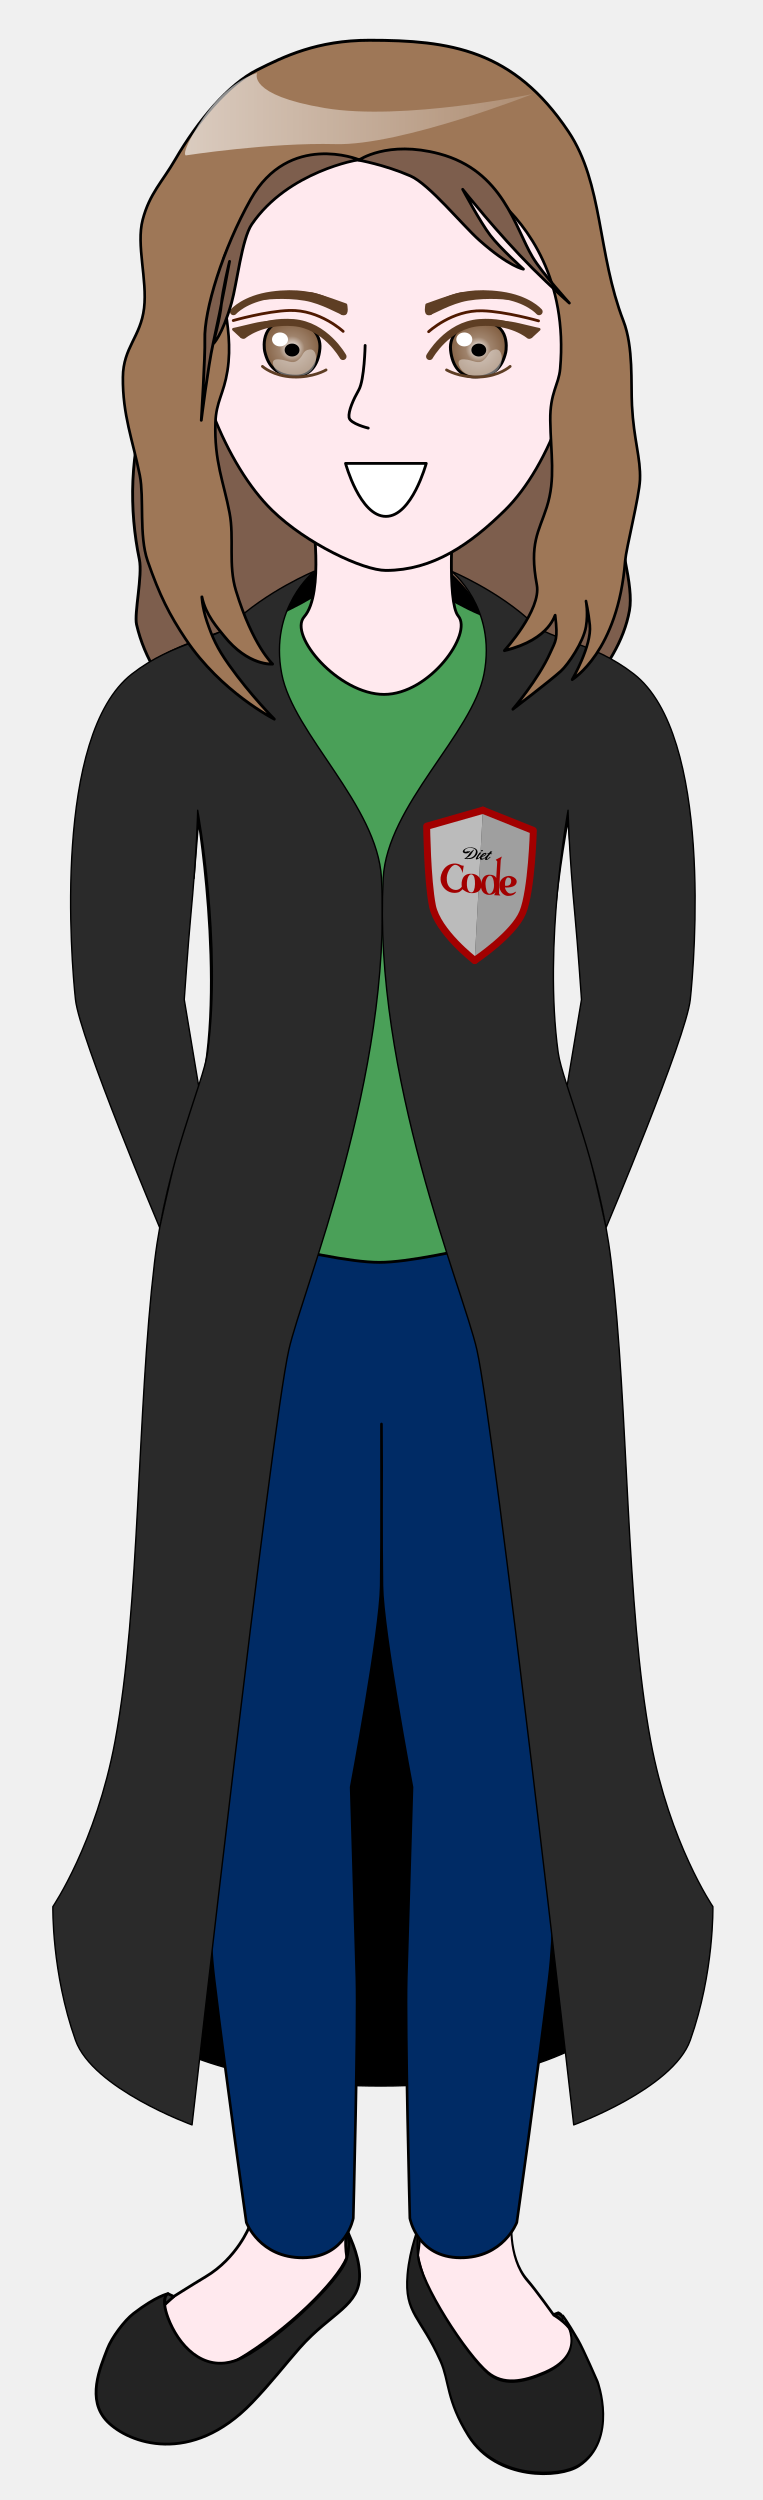
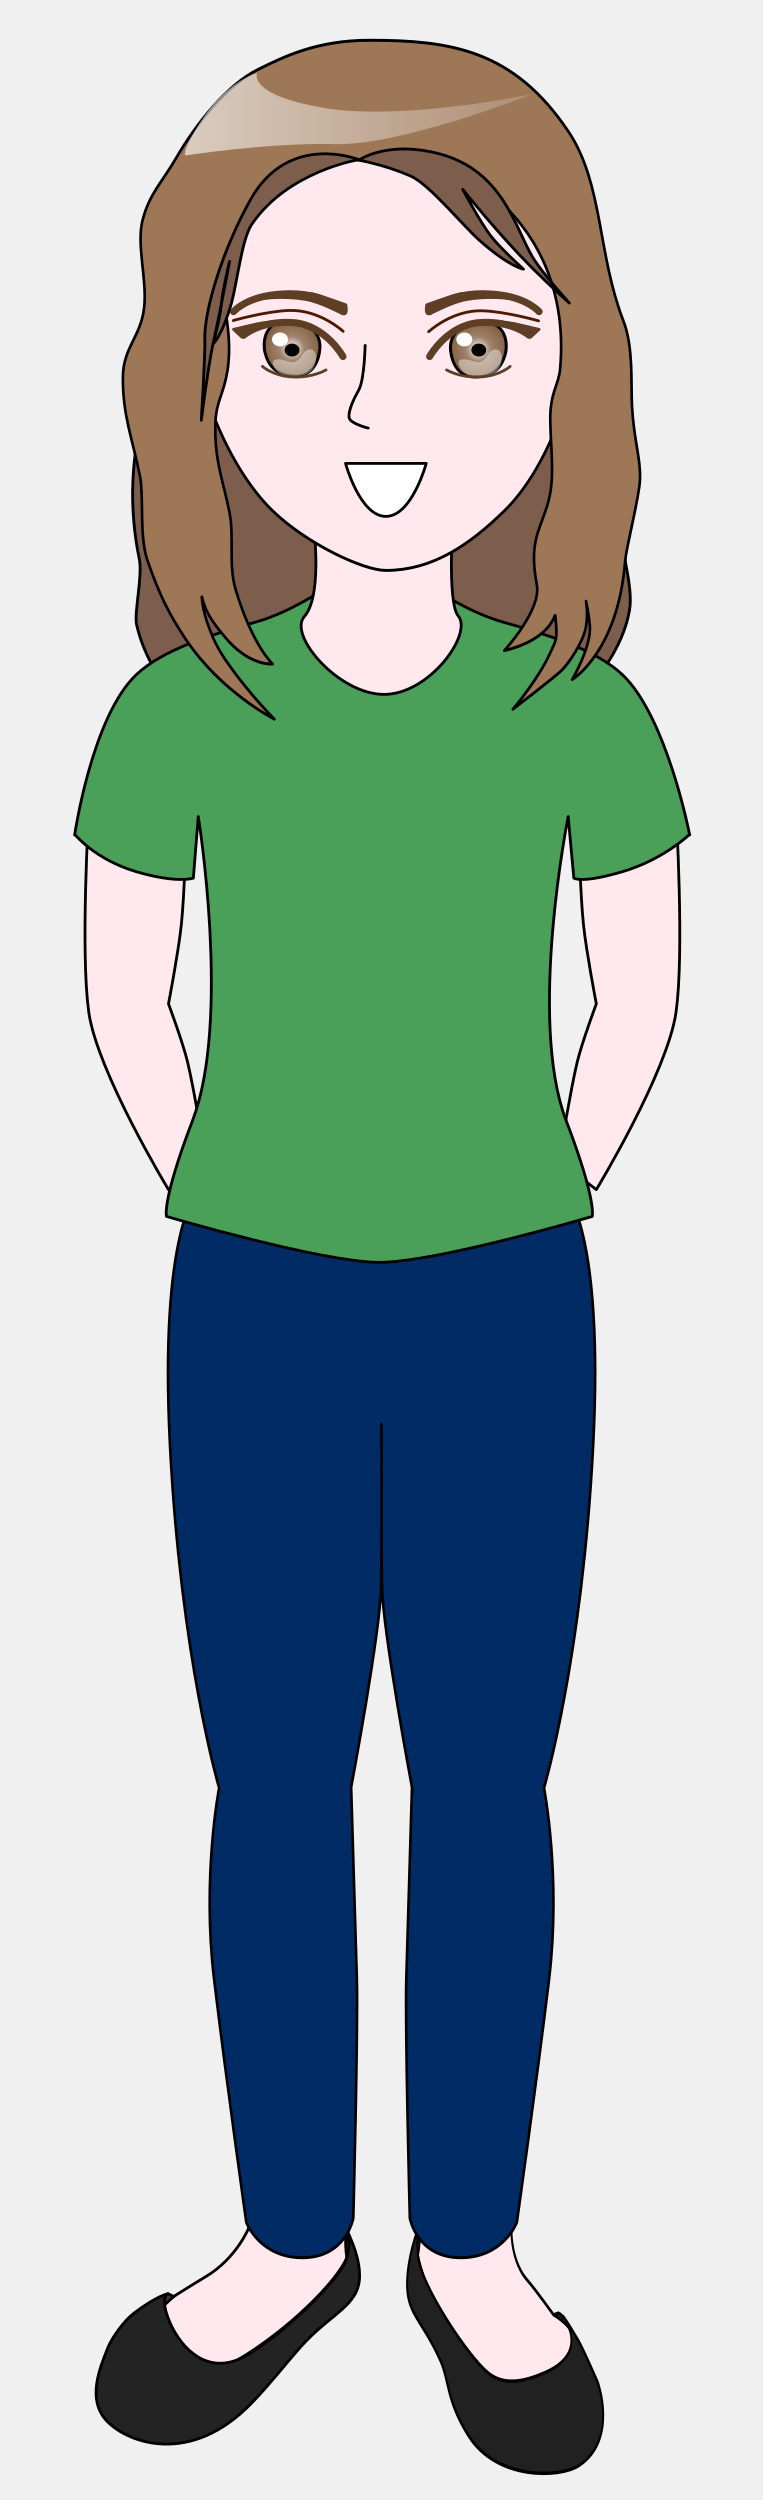
<svg xmlns="http://www.w3.org/2000/svg" viewBox="0 0 1080 3539" xml:space="preserve" style="fill-rule:evenodd;clip-rule:evenodd;stroke-linecap:round;stroke-linejoin:round;stroke-miterlimit:1.5">
  <path style="fill:none" d="M0 0h1080v1973H0z" transform="scale(1 1.79372)" />
  <path d="M307 245.038c.837-1.65-16.714 139.484-51.42 244.278-23.586 71.22-23.392 140.693-11.505 200.373 3.865 19.404-6.254 65.45-3.301 78.863C277.321 934.518 533.313 1012 533.313 1012s258.109-113.767 283.25-260.378c5.214-30.405-11.494-80.204-19.603-141.653-8.278-62.734 9.017-111.014-3.301-173.157C775.395 344.668 741 245.038 741 245.038S675.188 99.5 533.313 99.5 307 245.038 307 245.038Z" style="fill:#7d5e4d;stroke:#000;stroke-width:3.36px" transform="matrix(1.21183 0 0 1.16658 -98.47 -12.574)" />
-   <path d="M2856 2953c-361 0-445.28-159.8-431.31-250 4.45-28.78 130.1-178.06 154.33-413 51.71-501.34 25.64-1283.16 74.98-1346 72.47-92.284 106.51-170 202-170s129.62 81.166 159 110c29.38 28.834 56.49 46.462 71 71 10.23 17.302.45 834.94 59.52 1341 24.7 211.64 153.61 391.12 153.48 399-.43 26.72-52.98 258-443 258Z" style="stroke:#000;stroke-width:2px" transform="translate(-2316)" />
  <path d="m491 3155-7.741 56.92S495.143 3195.56 495 3185c-.143-10.56-4-30-4-30Z" style="fill:#3f3f3f;stroke:#000;stroke-width:4px" />
  <path d="M491 3196c-3.852-24.4 0-41 0-41s-13.776-34.96-73-25c-59.224 9.96-65 22-65 22s-17.339 44.51-62 71c-16.077 9.54-53.182 33-53.182 33s-31.672 36.63-11.818 62c20 25.56 88.93 35.46 110 23 71-42 140-110 155-145Z" style="fill:#ffe9ee;stroke:#000;stroke-width:4px" />
  <path d="M491 3155s6.788 12.39 0 41c-7.792 32.84-112.032 128.51-156 145-48 18-83-22-97.182-60-10.815-28.98 0-34 0-34s-16.291 2.98-48.818 28c-13 10-30.898 34.09-37 50-10.311 26.89-30.211 72.26 0 103 30.211 30.74 118.453 63.24 205-27 26.565-27.7 47.166-54.48 67-77 44.784-50.85 86.469-59.46 85-105-1-31-16.816-56.49-18-64Z" style="fill:#232323;stroke:#000;stroke-width:4px" />
  <path d="m237.818 3247 8.182 4-12.249 11s-1.295-4.51 0-9.28c1.295-4.78 4.067-5.72 4.067-5.72Z" style="fill:#383838;stroke:#000;stroke-width:4px" />
  <path d="m491 3155-7.741 56.92S495.143 3195.56 495 3185c-.143-10.56-4-30-4-30Z" style="fill:#3f3f3f;stroke:#000;stroke-width:4px" transform="matrix(-.72308 -.04675 -.07836 1.21187 1197.14 -657.16)" />
  <path d="m234.861 3251.36 11.139 2.61-21.828 20.04s-2.431-11.78-1.136-16.56c1.295-4.77 11.825-6.09 11.825-6.09Z" style="fill:#383838;stroke:#000;stroke-width:4.38px" transform="matrix(-.59206 -.03828 -.07406 1.14535 1170.035 -440.458)" />
  <path d="M491 3196c-3.852-24.4 0-41 0-41s-12.105-19.74-73-25c-68.272-5.9-105.217 12.21-105.217 12.21s5.7 48.27-38.961 74.76c-16.076 9.54-54.364 37.53-54.364 37.53s-92.557 26.14-19.952 63.19C226.799 3331.62 305.7 3353.84 336 3341c75.958-32.18 140-110 155-145Z" style="fill:#ffe9ee;stroke:#000;stroke-width:4px" transform="matrix(-.72308 -.04675 -.07836 1.21187 1197.14 -657.16)" />
  <path d="M491 3155s6.788 12.39 0 41c-7.792 32.84-109.715 113.25-151.905 131.31-30.77 13.18-67.632 8.42-109.829-4.58-88.329-27.2-28.611-67.06-28.611-67.06s-8.258 4.94-33.1 27.18c-11.766 10.53-42.815 46.69-42.815 46.69s-47.903 65.01 25.362 98.37c35.785 16.29 159.603 23.75 220.232-26.58 47.776-39.65 43.745-62.2 63.58-84.72 44.784-50.85 76.555-52.07 75.086-97.61-1-31-16.816-56.49-18-64Z" style="fill:#212121;stroke:#000;stroke-width:4px" transform="matrix(-.72308 -.04675 -.07836 1.21187 1197.14 -657.16)" />
  <path d="M874.417 1686s-180.307 44-299.827 44c-162.074 0-281.59-44-281.59-44s-61.342 54.31-44.138 358S327 2531 327 2531s-27.538 126.4-8 271 51.152 344 51.152 344 21.083 50.37 89.848 50c68.765-.37 80-56 80-56s7.837-268.91 5.608-340c-2.23-71.09-9.03-270-9.03-270s46.565-220.58 47.655-285c1.09-64.42.484-229 .484-229l.336 61s-.606 103.58.484 168c1.09 64.41 47.655 285 47.655 285s-6.8 198.91-9.03 270c-2.229 71.09 5.608 340 5.608 340s11.235 55.62 80 56c68.764.37 89.848-50 89.848-50s31.613-199.4 51.152-344c19.538-144.6-8-271-8-271s60.934-183.31 78.138-487c17.204-303.69-44.138-358-44.138-358" style="fill:#002b65;stroke:#000;stroke-width:4.22px" transform="matrix(.89166 0 0 1 18.633 0)" />
  <path d="M125 1150s-12.023 200.32 0 285 112.818 251 112.818 251L291 1645s-17.136-102-26-139c-6.705-27.99-27.182-83-27.182-83s13.985-72.33 18.182-112c4.156-39.28 7-126 7-126l-138-35Z" style="fill:#ffe9ee;stroke:#000;stroke-width:4px" transform="translate(.687 -2)" />
  <path d="M125 1150s-12.023 200.32 0 285 112.818 251 112.818 251L291 1645s-17.136-102-26-139c-6.705-27.99-27.182-83-27.182-83s13.985-72.33 18.182-112c4.156-39.28 7-126 7-126l-138-35Z" style="fill:#ffe9ee;stroke:#000;stroke-width:4px" transform="matrix(-1 0 0 1 1081.967 -2)" />
  <path d="M533.313 1789c81.015 0 301.313-65 301.313-65s7-21-37-136c-54.573-142.63 3-430 3-430l8 87s10.02 8.25 68.687-9 95.313-53 95.313-53v1s-32.408-167.5-95.313-227c-36.279-34.317-102.488-55.674-167.687-74-90.591-25.463-176.313-108-176.313-108S447.591 857.537 357 883c-65.198 18.326-131.408 39.683-167.687 74C126.409 1016.5 102 1184 102 1184v-1s28.646 35.75 87.313 53 80.687 9 80.687 9l7-87s46.573 287.37-8 430c-44 115-37 136-37 136s220.298 65 301.313 65" style="fill:#4aa058;stroke:#000;stroke-width:4px" transform="translate(3.687 -2)" />
  <path d="M438 727h200s-9.476 127.386 7 147c21 25-40.555 111-105 111s-136.092-83.723-113-110c29-33 11-148 11-148Z" style="fill:#ffe9ee;stroke:#000;stroke-width:4px" transform="translate(3.687 -2)" />
-   <path d="M2759.31 811.5S2694.8 862.433 2713 957c16.42 85.33 135.54 185.66 141.16 289 15.24 280.54-112.16 583.23-131.16 668-25.54 113.94-137 1097-137 1097s-140.55-50.97-165-120c-34-96-32-189-32-189s61.17-89.8 87.99-234c35.91-193.09 30.8-467.51 56.01-679 16.76-140.64 69.17-253.45 75-296 21.15-154.31-14-343-14-343s-1 57-10 152c-3.55 37.46-9 116-9 116l20.34 122.05s-23.19 69.81-32.38 103.28c-8.84 32.19-22.75 97.53-22.75 97.53S2426.96 1472.47 2421 1418c-5.96-54.47-32-374 80-461 59.36-46.111 118-48 141-70 49.65-47.495 117.31-75.5 117.31-75.5Z" style="fill:#2a2a2a;stroke:#000;stroke-width:2px" transform="translate(-2314.16 -3)" />
-   <path d="M2759.31 811.5S2694.8 862.433 2713 957c16.42 85.33 137.04 185.66 142.66 289 15.24 280.54-113.66 583.23-132.66 668-25.54 113.94-137 1097-137 1097s-140.55-50.97-165-120c-34-96-32-189-32-189s61.17-89.8 87.99-234c35.91-193.09 30.8-467.51 56.01-679 16.76-140.64 69.17-253.45 75-296 21.15-154.31-14-343-14-343s-1 57-10 152c-3.55 37.46-9 116-9 116l20.34 122.05s-23.19 69.81-32.38 103.28c-8.84 32.19-22.75 97.53-22.75 97.53S2426.96 1472.47 2421 1418c-5.96-54.47-32-374 80-461 59.36-46.111 118-48 141-70 49.65-47.495 117.31-75.5 117.31-75.5Z" style="fill:#2a2a2a;stroke:#000;stroke-width:2px" transform="matrix(-1 0 0 1 3398.16 -3)" />
  <path d="M542 210c169.99 0 303.65 120.71 303.65 312.5 0 109.814-50.063 242.799-120.65 306.5-52.694 47.553-110.342 85-183 85-35 0-122.429-37.873-175-85-71.038-63.681-128.65-196.278-128.65-306.5C238.35 330.71 372.01 210 542 210Z" style="fill:#ffe9ee;stroke:#000;stroke-width:4.16px" transform="matrix(.91964 0 0 1 47.825 -106.5)" />
  <path d="M482.873 741h114.254S576.816 816 540 816s-57.127-75-57.127-75Z" style="fill:#fff;stroke:#000;stroke-width:4px" transform="translate(6.271 -85)" />
  <path d="M510.618 578s-1 49-9 63c-7.576 13.257-15.078 30.167-13.745 39 1.333 8.833 27.127 15 27.127 15" style="fill:none;stroke:#000;stroke-width:4px" transform="translate(6.271 -89)" />
  <path d="M404.5 572.641c16.103 2.404 31.228 17.418 29.5 38.715-2 24.644-13.219 38.763-29.5 38.714C381 650 370.319 636.595 366 615c-1-5-6-49 38.5-42.359Z" style="fill:url(#a);stroke:#000;stroke-width:3.72px" transform="matrix(1.14811 0 0 1 -45.475 -117.697)" />
  <circle cx="389.865" cy="596.865" r="9.865" style="fill:#fff" transform="matrix(1.14811 0 0 1 -51.215 -116.36)" />
  <circle cx="403.888" cy="615.843" r="9.157" transform="matrix(1.14811 0 0 1 -50.248 -120.314)" />
  <path d="M379 635s-5.254-10.683 5.865-10c11.119.683 16.663 7.933 24.023 1 7.359-6.933 5.239-13.495 14.112-14.985 12-2.015 11.613 31.797-8 36.52C384 655 379 635 379 635Z" style="fill:#fff;fill-opacity:.4" transform="matrix(1.14811 0 0 1 -47.475 -116.314)" />
  <path d="M330 591s24.79-21.361 70.5-18c45.71 3.361 70.5 48 70.5 48" style="fill:none;stroke:#5e3e24;stroke-width:10px" transform="translate(14.525 -116.314)" />
  <path d="M357 635s15.285 13.952 43.5 15 46.5-10 46.5-10" style="fill:none;stroke:#5e3e24;stroke-width:4px" transform="translate(14.525 -116.314)" />
  <path d="M279 557.5s15.676-18.177 54-23.5c72-10 101 23.5 101 23.5" style="fill:none;stroke:#5e3e24;stroke-width:10px" transform="translate(51.525 -116.314)" />
  <path d="M1471.44 453.5s46.73-13.32 79.56-14.263c43-1.237 76 29.618 76 29.618" style="fill:none;stroke:#4f1900;stroke-width:4px" transform="translate(-1141.232 .236)" />
  <path d="m330 592-11-10s3.443-.572 27.097-6.229c31.935-7.637 62.903-3.13 62.903-3.13s-33.573-4.198-50.323 3.13C342.677 582.771 330 592 330 592Z" style="fill:#5e3e24;stroke:#5e3e24;stroke-width:3.84px" transform="matrix(1.03333 0 0 1.0475 .892 -143.435)" />
  <path d="M357 539s57.122-8.977 70-6.864c9.785 1.606 48 15.682 48 15.682s2.99 13.665-3 12.682c-5.922-.972-29.942-16.244-55-20.5-29.431-4.998-60-1-60-1Z" style="fill:#5e3e24;stroke:#5e3e24;stroke-width:4px" transform="translate(14.525 -116.314)" />
  <path d="M404.5 572.641c16.103 2.404 31.228 17.418 29.5 38.715-2 24.644-13.219 38.763-29.5 38.714C381 650 370.319 636.595 366 615c-1-5-6-49 38.5-42.359Z" style="fill:url(#b);stroke:#000;stroke-width:3.72px" transform="matrix(-1.14811 0 0 1 1136.08 -116.315)" />
  <circle cx="389.865" cy="596.865" r="9.865" style="fill:#fff" transform="matrix(1.14811 0 0 1 209.65 -116.36)" />
  <circle cx="403.888" cy="615.843" r="9.157" transform="matrix(1.14811 0 0 1 214.062 -120.314)" />
  <path d="M379 635s-5.254-10.683 5.865-10c11.119.683 16.663 7.933 24.023 1 7.359-6.933 5.239-13.495 14.112-14.985 12-2.015 11.613 31.797-8 36.52C384 655 379 635 379 635Z" style="fill:#fff;fill-opacity:.42" transform="matrix(1.14811 0 0 1 215.39 -116.314)" />
  <path d="M330 591s24.79-21.361 70.5-18c45.71 3.361 70.5 48 70.5 48" style="fill:none;stroke:#5e3e24;stroke-width:10px" transform="matrix(-1 0 0 1 1079.148 -116.314)" />
  <path d="M357 635s15.285 13.952 43.5 15 46.5-10 46.5-10" style="fill:none;stroke:#5e3e24;stroke-width:4px" transform="matrix(-1 0 0 1 1079.148 -116.314)" />
  <path d="M279 557.5s15.676-18.177 54-23.5c72-10 101 23.5 101 23.5" style="fill:none;stroke:#5e3e24;stroke-width:10px" transform="matrix(-1 0 0 1 1042.148 -116.314)" />
  <path d="M1471.44 453.5s46.73-13.32 79.56-14.263c43-1.237 76 29.618 76 29.618" style="fill:none;stroke:#4f1900;stroke-width:4px" transform="matrix(-1 0 0 1 2233.778 .709)" />
  <path d="m330 592-11-10s3.443-.572 27.097-6.229c31.935-7.637 62.903-3.13 62.903-3.13s-33.573-4.198-50.323 3.13C342.677 582.771 330 592 330 592Z" style="fill:#5e3e24;stroke:#5e3e24;stroke-width:3.84px" transform="matrix(-1.03333 0 0 1.0475 1092.781 -143.435)" />
  <path d="M357 539s57.122-8.977 70-6.864c9.785 1.606 48 15.682 48 15.682s2.99 13.665-3 12.682c-5.922-.972-29.942-16.244-55-20.5-29.431-4.998-60-1-60-1Z" style="fill:#5e3e24;stroke:#5e3e24;stroke-width:4px" transform="matrix(-1 0 0 1 1079.148 -116.314)" />
  <path d="M773.345 783.87c13.248-37.234 5.783-70.125 5.14-114.033-.534-36.386 12.335-46.355 14.391-67.678 11.326-117.473-47.968-187.795-90.459-221.577-88.565-70.412-244.65-50.063-244.65-50.063s-110.186 31.876-152.136 121.45c-17.862 38.139 14.291 89.119 3.084 152.971-5.295 30.165-16.413 40.168-17.475 67.678-1.969 51.02 12.267 78.975 20.559 118.669 7.047 33.737-2.185 68.152 9.251 101.981 24.633 72.864 53.453 96.418 53.453 96.418s-35.094 3.315-70.928-37.084c-8.223-9.271-26.609-27.284-31.866-50.99-1.028-4.636-.03 13.476 7.196 32.448 7.961 20.906 14.391 34.303 31.866 56.553C342.29 1030.75 377 1062 377 1062s-77.363-35.19-128.869-104.762c-23.864-32.237-38.099-57.48-55.574-102.908-12.767-33.189-4.855-82.812-11.339-112.179-10.318-46.739-25.143-78.899-24.639-128.867.396-39.198 25.899-52.834 30.839-90.666 4.874-37.329-11.66-82.827-2.056-115.933 9.941-34.271 28.495-49.72 47.285-78.948C265.807 276.16 310.426 228.806 352 210c38.95-17.619 87.264-38.942 163.331-38.942 117.204 0 209.787 12.14 289.669 119.942 50.58 68.259 41.794 159.48 79.986 248.58 14.7 34.292 10.719 81.766 12.388 110.788 2.616 45.517 12.871 68.844 11.659 97.345-.937 22.053-20.165 90.079-21.586 106.617-10.28 119.596-77.096 155.75-77.096 155.75s28.782-44.498 25.699-71.384c-2.049-17.857-5.589-31.522-5.589-31.522s3.311 14.937 0 33.376c-3.663 20.396-26.278 50.063-36.557 58.407C776.514 1013.07 724 1049 724 1049s37.01-38.92 54.485-74.147c8.15-16.432 11.307-16.688 7.195-49.137-.408-3.223-5.139 31.522-74.012 46.355 0 0 54.074-53.382 47.286-86.22-11.308-54.699 2.883-69.637 14.391-101.981Z" style="fill:#9e7757;stroke:#000;stroke-width:3.89px" transform="matrix(.97282 0 0 1.07864 21.635 -127.509)" />
  <path d="M501.618 315.736s36.069 6.264 73.069 22.302c26.329 11.412 73.766 69.825 97.5 90.962 42.665 37.997 62.5 41 62.5 41s-33.439-30.181-47-48c-14.333-18.833-39-65-39-65s50 63 99 112c26.019 26.019 52 49 52 49s-38.9-42.991-52-65c-25-42-42-122.264-132-146.264-73.522-19.606-114.069 9-114.069 9Z" style="fill:#7d5e4d;stroke:#000;stroke-width:4px" transform="translate(6.271 -89)" />
  <path d="M372.985 348.006s104.871-50.642 201.702-9.968c26.447 11.109 73.766 69.825 97.5 90.962 42.665 37.997 62.5 41 62.5 41s-33.439-30.181-47-48c-14.333-18.833-49.826-52.824-49.826-52.824S685.687 421 734.687 470c26.019 26.019 84.075 95.908 84.075 95.908s-64.088-87.832-77.188-109.841c-25-42-106.195-110.962-188.069-154.278-112.186-59.351-180.52 46.217-180.52 46.217Z" style="fill:#7d5e4d;stroke:#000;stroke-width:4.67px" transform="matrix(-.72787 .48811 .46597 .69486 617.21 -197.874)" />
  <path d="M351 99.5s-43 9.5-83 73.5c-26.073 41.716-17.937 43-17.937 43s119.1-18.454 211.937-16c92.837 2.454 279-70.888 279-70.888S557.924 167.581 447 149s-96-49.5-96-49.5Z" style="fill:url(#c)" transform="translate(12.958 4)" />
-   <path d="m3009 1147 62 24s-2 71-13 97c-11.11 26.27-59 57-59 57" style="fill:#9f9f9f;stroke:#a20000;stroke-width:8.52px" transform="matrix(1.15279 0 0 1.19438 -2785.22 -222.952)" />
-   <path d="M2999 1325s-45.75-33.76-52-65c-6.25-31.24-7-94-7-94l69-19" style="fill:#bbb;stroke:#a20000;stroke-width:8.52px" transform="matrix(1.15279 0 0 1.19438 -2785.22 -222.952)" />
-   <path d="M665.946 1204.56s-.985.722-2.744.586c-1.725-.134-1.416-.092-1.416-.092s-3.528 1.665-4.146.039c-.618-1.626 3.197-6.313 11.16-4.509 5.225 1.183 5.194 4.387 4.661 6.378-2.634 9.838-14.025 7.802-14.025 7.802s4.798-1.222 7.311-5.29c2.085-3.385 4.895-7.173 4.895-7.173s-5.312 2.425-8.5 7.89c-1.347 2.315-6.071 5.635-6.071 5.635s7.943.87 11.573-.538c3.63-1.396 6.88-4.99 7.35-7.955 1.008-6.39-6.604-8.725-13.507-7.443-3.567.658-8.237 3.814-7.213 6.264.584 1.397 3.327 2.582 6.843 1.586 3.141-.886 3.829-3.18 3.829-3.18ZM681.443 1206.89s-5.976 7.1-5.052 7.966c.473.446 2.534-1.41 3.467-2.458.934-1.06 2.96-4.006 4.509-4.469 1.549-.474 4.542-1.62 4.128.965-.425 2.572-5.704 3.934-6.017 3.964-.302.019-.888.835-.852 1.47.025.624.385 1.23 1.996 1.119 2.805-.211 7.806-6.78 7.806-6.78l-1.668-.108.624-.897 1.67.095 2.3-2.68 2.636.377-2.44 2.684 2.31.191-.68.859-2.24-.223s-5.263 5.645-4.512 6.717c.75 1.083 3.975-2.68 3.975-2.68l1.24.118s-4.266 5.128-7.461 4.216c-1.024-.285-.043-2.909-.043-2.909s-3.954 3.376-6.52 2.56c-1.646-.525-1.231-2.905-1.231-2.905s-5.134 4.062-5.766 2.052c-.645-1.999 5.403-9.358 5.403-9.358l2.418.114Zm.882 4.919s5.184-1.296 4.872-2.821c-.3-1.525-4.872 2.82-4.872 2.82ZM682.977 1204.956s.966-.58.654-1.22c-.313-.627-2.052-.499-2.602.08-.551.59-.344 1.033-.068 1.276.288.232 1.576.102 2.016-.136Z" />
-   <path d="M3010 1203s3.27-.38 6-4-2-10-2-10 5.44.97 5.83 10c.17 4-3.83 11-12.35 11-8.54 0-11.48-8-11.48-12 0-2.46 2-9 6.41-9 8.09 0 7.59 14 7.59 14Zm-2.08 0s.89-6.11-3.92-7c-4.81-.89-5.74 1.58-6 3.5-.26 1.92 2.15 3.04 4.41 3.5 2.27.46 5.51 0 5.51 0Z" style="fill:#a20000" transform="matrix(-.06322 1.19258 -1.15106 -.0655 2289.87 -2254.58)" />
-   <path d="m2999.62 1214.56-19.84-.18-2.02 1.89-4.18-7.03 4.2 1.1s35.03.12 39.21-.01c1.49-.04 2.84-1.92 2.84-1.92l.07 7.53-3.99-1.64s3.78 2.11 3.91 7.91c.17 8-7.12 10.69-12.83 9.96-8.88-1.14-10.93-5.05-11.04-9.8-.16-6.85 3.67-7.81 3.67-7.81Zm-2.54 7.52c.19 3.15 5.44 5.28 10.23 4.85 4.8-.42 10.87-1.98 11.19-4.93.26-2.47-3.54-5.73-10.6-5.3-5.79.35-11.01 2.29-10.82 5.38Z" style="fill:#a20000" transform="matrix(-.06322 1.19258 -1.18752 -.06757 2334.39 -2252.051)" />
-   <path d="m2987 1255 9 1s-8.49 1.55-9.41 8.76c-.62 4.79 8.38 10.24 15.41 10.24 10 0 13-5 14-9 1.68-6.7-4-10-4-10s-4 1-8 0c-7.14-1.79-8.03-7.72-8-12 .03-4.28 2.8-12 13-12 8 0 10 7.07 10 12 0 6-4 11-4 11s3.16 2.42 4 5c.84 2.58 2 9-2 15-2.77 4.16-9.08 9.35-18 7-10.95-2.88-14.01-11.16-14-17 0-4.29 2-6.53 2-8v-2Zm10-11c-1 2 1 6 10 6 9.05 0 12-4 11-7-.55-1.65-3.91-3.21-10-3-6.09.21-9.66 1.32-11 4Z" style="fill:#a20000" transform="matrix(-.06322 1.19258 -1.15106 -.0655 2289.87 -2254.58)" />
  <defs>
    <radialGradient id="a" cx="0" cy="0" r="1" gradientUnits="userSpaceOnUse" gradientTransform="matrix(34.4045 0 0 39.0549 399.731 611.015)">
      <stop offset="0" style="stop-color:white;stop-opacity:1" />
      <stop offset=".45" style="stop-color:#9f836c;stop-opacity:1" />
      <stop offset="1" style="stop-color:#856245;stop-opacity:1" />
    </radialGradient>
    <radialGradient id="b" cx="0" cy="0" r="1" gradientUnits="userSpaceOnUse" gradientTransform="matrix(34.4045 0 0 39.0549 399.731 611.015)">
      <stop offset="0" style="stop-color:white;stop-opacity:1" />
      <stop offset=".45" style="stop-color:#9f836c;stop-opacity:1" />
      <stop offset="1" style="stop-color:#856245;stop-opacity:1" />
    </radialGradient>
    <linearGradient id="c" x1="0" y1="0" x2="1" y2="0" gradientUnits="userSpaceOnUse" gradientTransform="matrix(491.233 0 0 145.538 249.767 172.269)">
      <stop offset="0" style="stop-color:white;stop-opacity:.62" />
      <stop offset="1" style="stop-color:white;stop-opacity:.17" />
    </linearGradient>
  </defs>
</svg>
